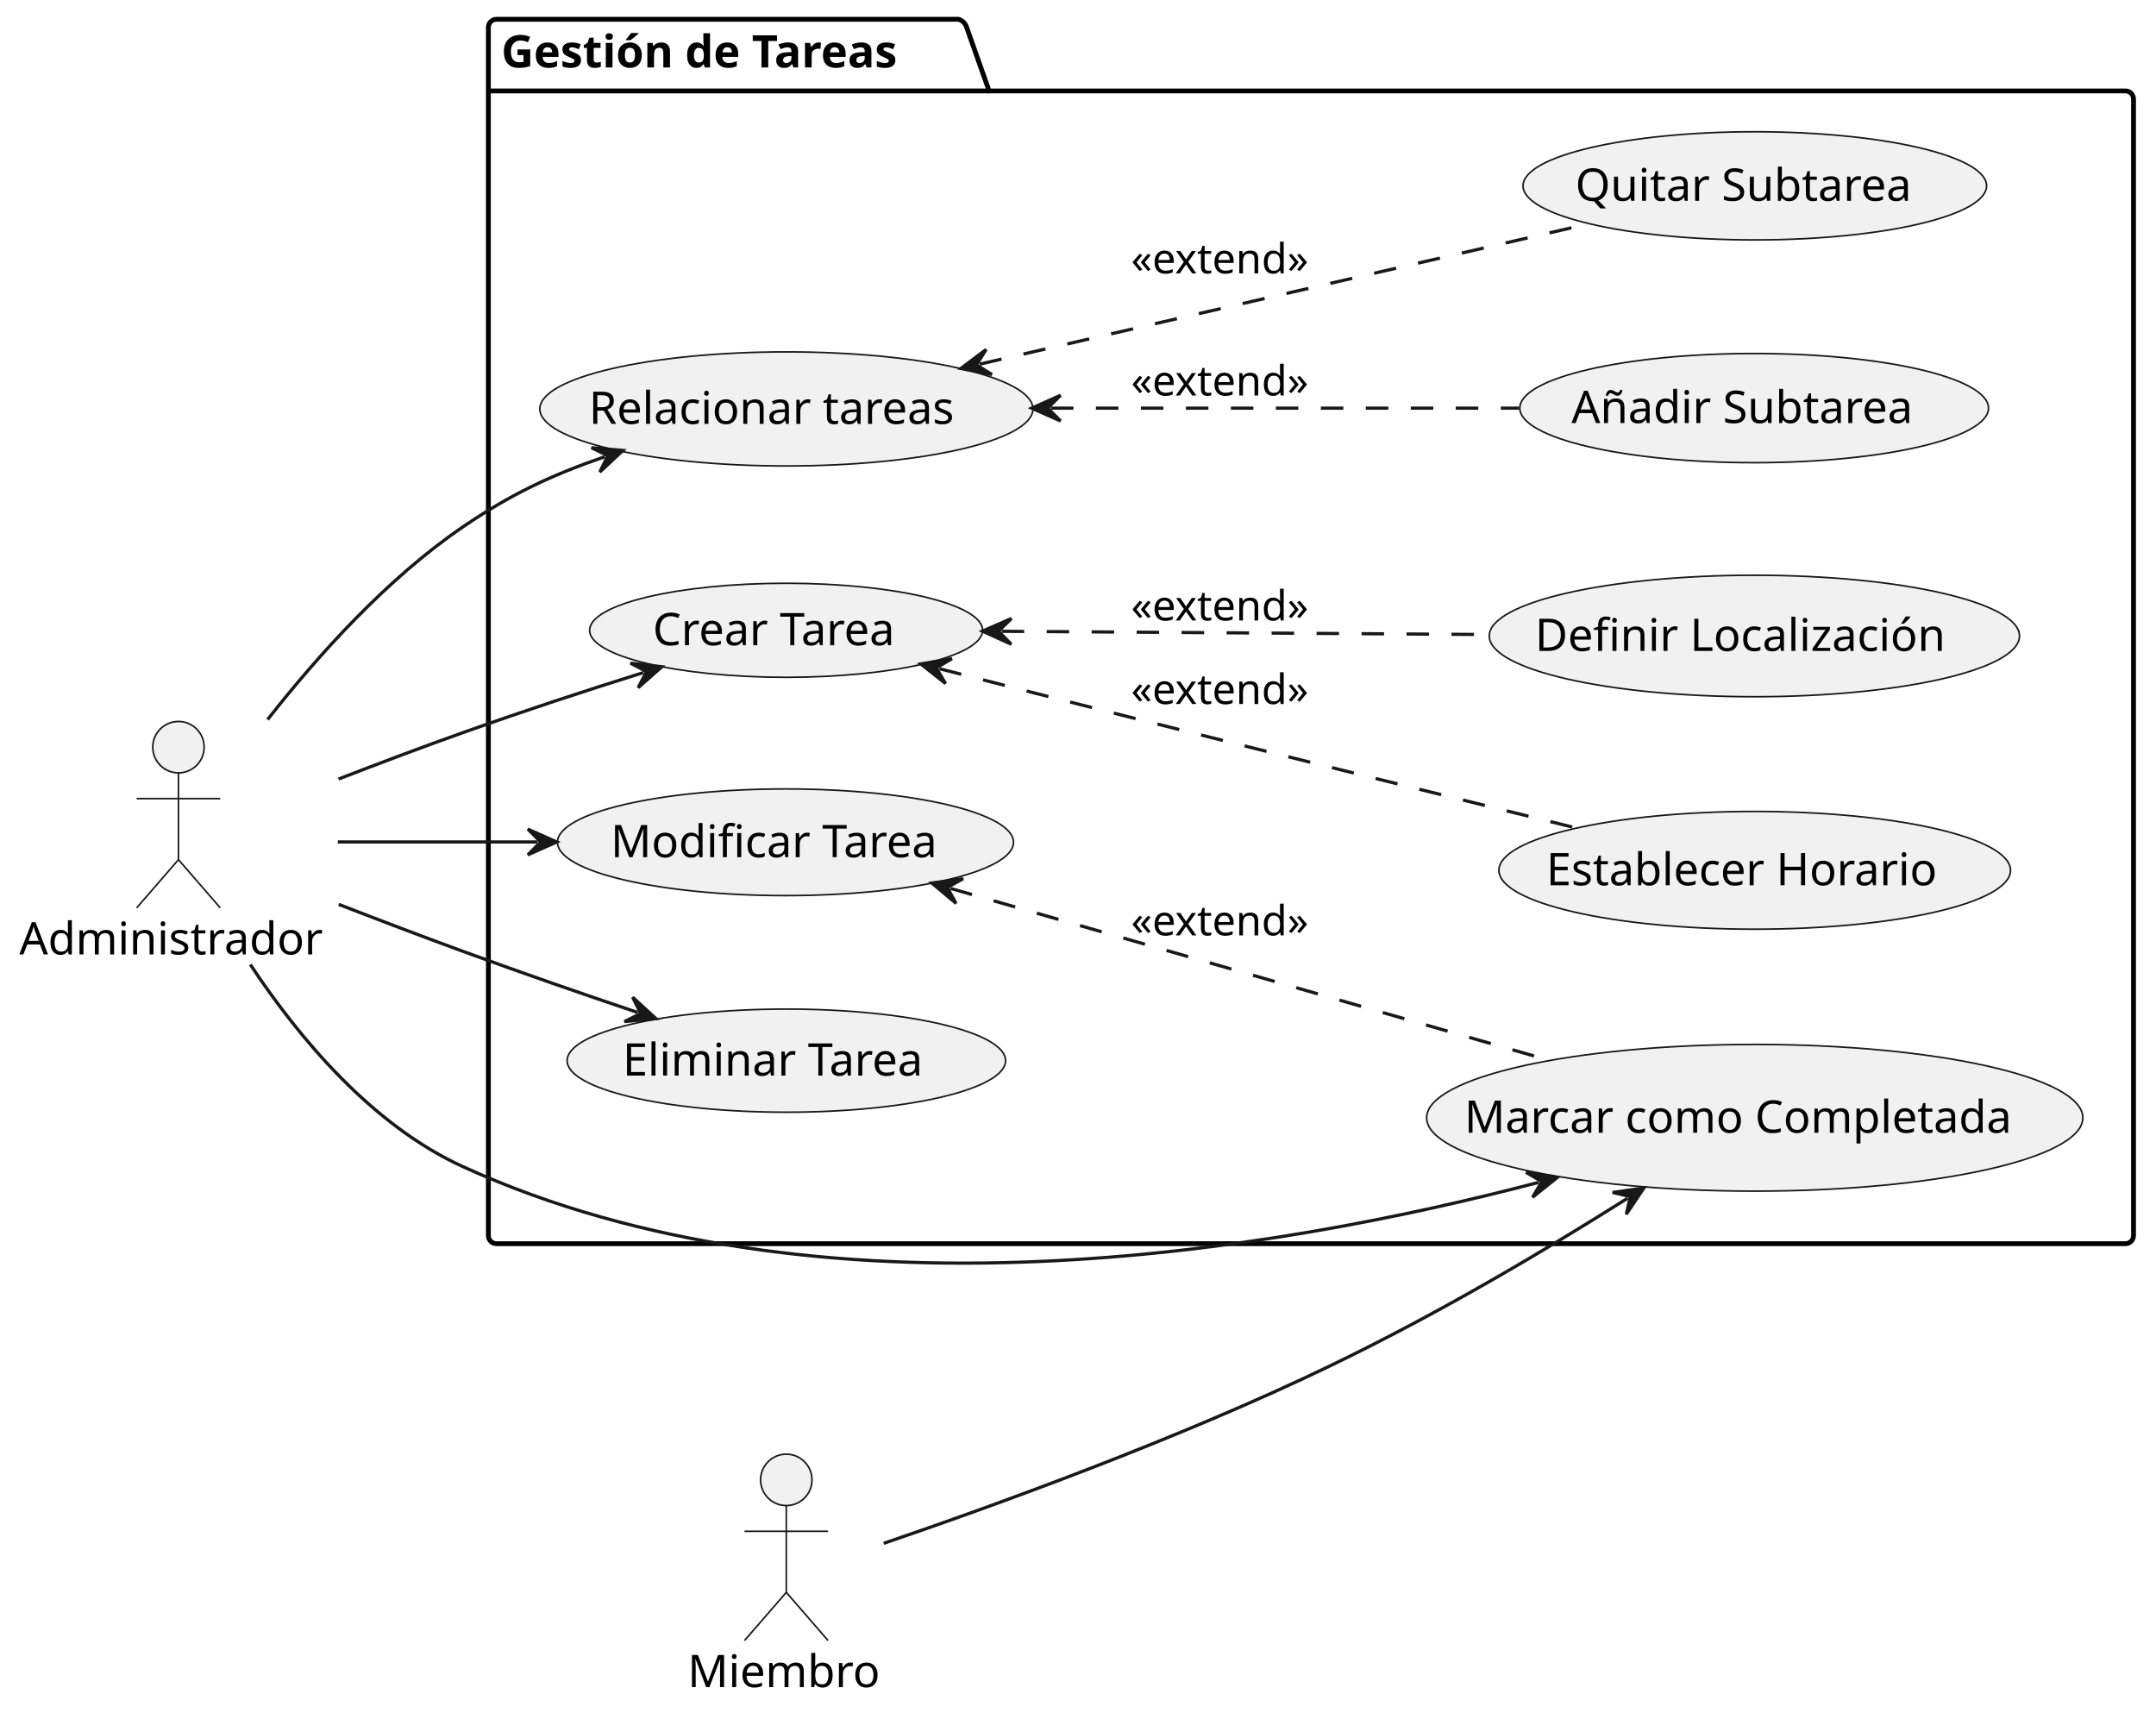
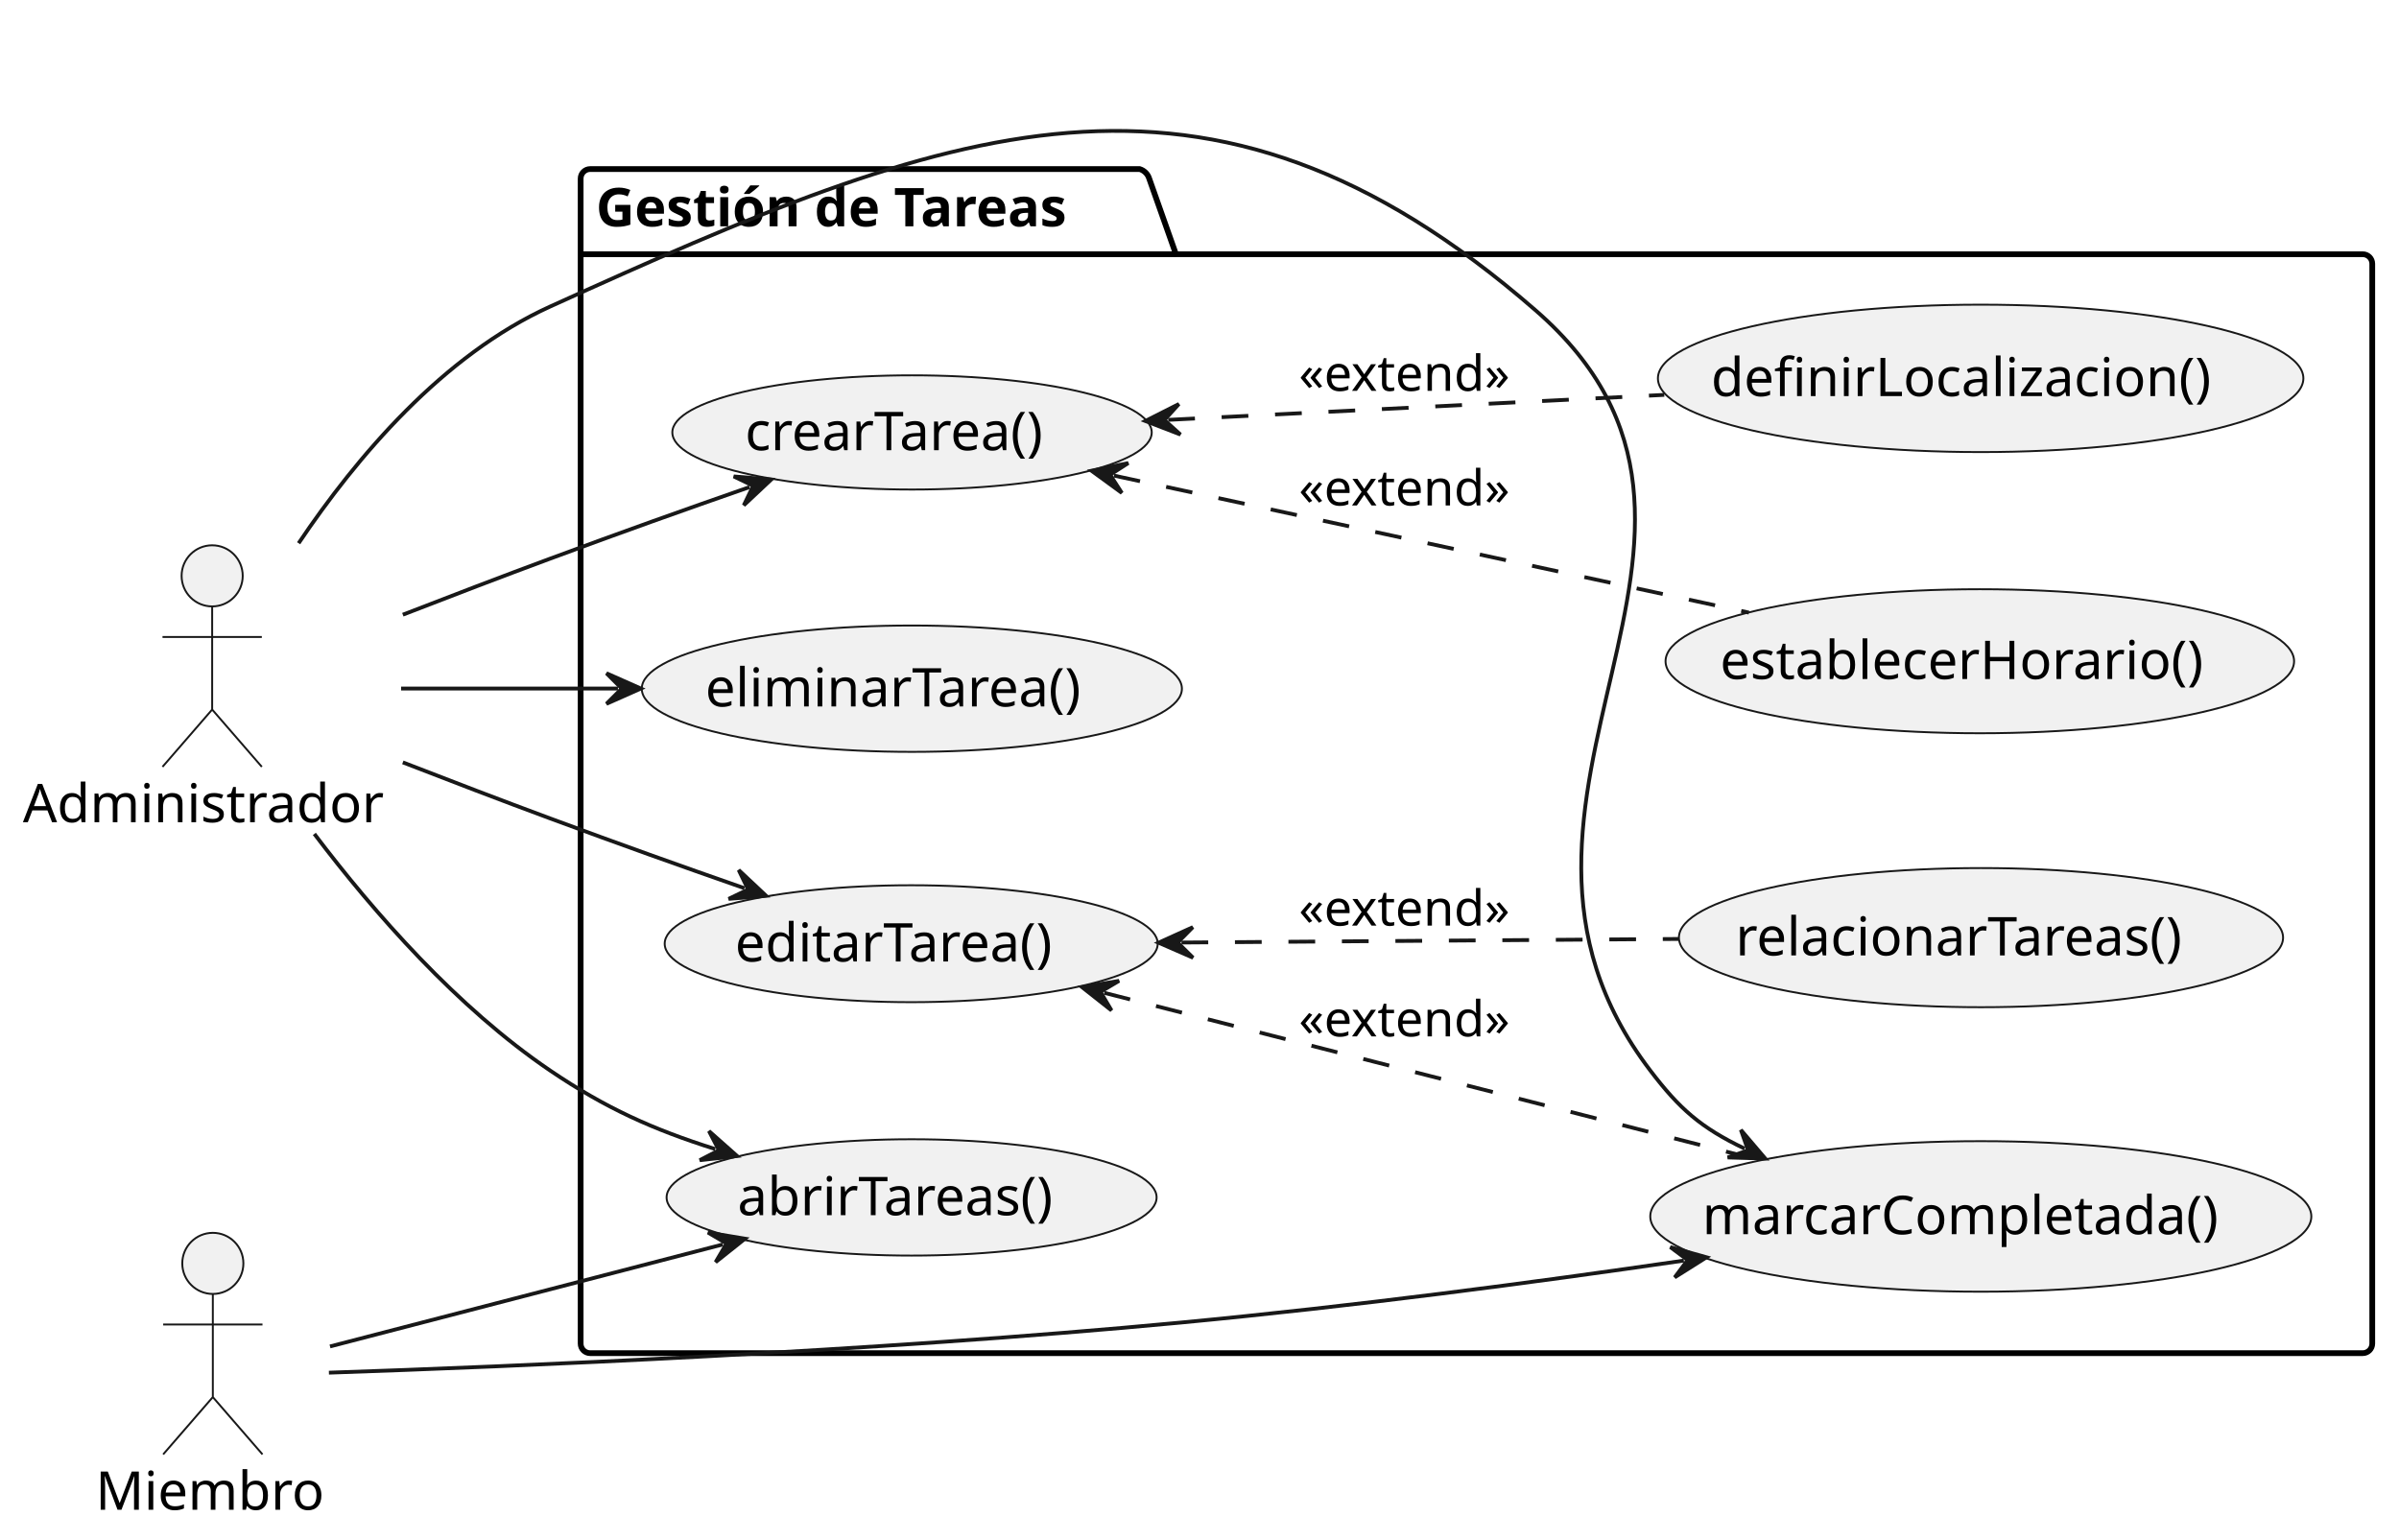
- <svg xmlns="http://www.w3.org/2000/svg" contentStyleType="text/css" data-diagram-type="DESCRIPTION" height="533px" preserveAspectRatio="none" style="width:671px;height:533px;background:#FFFFFF;" version="1.1" viewBox="0 0 671 533" width="671px" zoomAndPan="magnify">
+ <svg xmlns="http://www.w3.org/2000/svg" contentStyleType="text/css" data-diagram-type="DESCRIPTION" height="403px" preserveAspectRatio="none" style="width:628px;height:403px;background:#FFFFFF;" version="1.1" viewBox="0 0 628 403" width="628px" zoomAndPan="magnify">
  <defs />
  <g>
    <g class="cluster" data-entity="Gesti.n de Tareas" data-source-line="5" data-uid="ent0004" id="cluster_Gesti.n de Tareas">
-       <path d="M154.5,6 L298.337,6 A3.75,3.75 0 0 1 300.837,8.5 L307.837,28.297 L661.5,28.297 A2.5,2.5 0 0 1 664,30.797 L664,384.5 A2.5,2.5 0 0 1 661.5,387 L154.5,387 A2.5,2.5 0 0 1 152,384.5 L152,8.5 A2.5,2.5 0 0 1 154.5,6" fill="none" style="stroke:#000000;stroke-width:1.5;" />
-       <line style="stroke:#000000;stroke-width:1.5;" x1="152" x2="307.837" y1="28.297" y2="28.297" />
-       <text fill="#000000" font-family="sans-serif" font-size="14" font-weight="bold" lengthAdjust="spacing" textLength="142.837" x="156" y="20.995">Gestión de Tareas</text>
+       <path d="M154.5,44.26 L298.337,44.26 A3.75,3.75 0 0 1 300.837,46.76 L307.837,66.557 L618.5,66.557 A2.5,2.5 0 0 1 621,69.057 L621,351.76 A2.5,2.5 0 0 1 618.5,354.26 L154.5,354.26 A2.5,2.5 0 0 1 152,351.76 L152,46.76 A2.5,2.5 0 0 1 154.5,44.26" fill="none" style="stroke:#000000;stroke-width:1.5;" />
+       <line style="stroke:#000000;stroke-width:1.5;" x1="152" x2="307.837" y1="66.557" y2="66.557" />
+       <text fill="#000000" font-family="sans-serif" font-size="14" font-weight="bold" lengthAdjust="spacing" textLength="142.837" x="156" y="59.255">Gestión de Tareas</text>
    </g>
-     <g class="entity" data-entity="UC5" data-source-line="6" data-uid="ent0005" id="entity_UC5">
-       <ellipse cx="244.742" cy="127.248" fill="#F1F1F1" rx="76.742" ry="17.748" style="stroke:#181818;stroke-width:0.5;" />
-       <text fill="#000000" font-family="sans-serif" font-size="14" lengthAdjust="spacing" textLength="122.931" x="183.277" y="131.897">Relacionar tareas</text>
+     <g class="entity" data-entity="UC1" data-source-line="6" data-uid="ent0005" id="entity_UC1">
+       <ellipse cx="238.748" cy="113.21" fill="#F1F1F1" rx="62.748" ry="14.95" style="stroke:#181818;stroke-width:0.5;" />
+       <text fill="#000000" font-family="sans-serif" font-size="14" lengthAdjust="spacing" textLength="87.404" x="195.046" y="117.858">crearTarea()</text>
    </g>
-     <g class="entity" data-entity="UC1" data-source-line="7" data-uid="ent0006" id="entity_UC1">
-       <ellipse cx="244.66" cy="196.132" fill="#F1F1F1" rx="61.16" ry="14.632" style="stroke:#181818;stroke-width:0.5;" />
-       <text fill="#000000" font-family="sans-serif" font-size="14" lengthAdjust="spacing" textLength="83.009" x="203.155" y="200.78">Crear Tarea</text>
+     <g class="entity" data-entity="UC2" data-source-line="7" data-uid="ent0006" id="entity_UC2">
+       <ellipse cx="238.53" cy="247.066" fill="#F1F1F1" rx="64.53" ry="15.306" style="stroke:#181818;stroke-width:0.5;" />
+       <text fill="#000000" font-family="sans-serif" font-size="14" lengthAdjust="spacing" textLength="92.217" x="192.421" y="251.714">editarTarea()</text>
    </g>
-     <g class="entity" data-entity="UC2" data-source-line="8" data-uid="ent0007" id="entity_UC2">
-       <ellipse cx="244.466" cy="262.093" fill="#F1F1F1" rx="70.966" ry="16.593" style="stroke:#181818;stroke-width:0.5;" />
-       <text fill="#000000" font-family="sans-serif" font-size="14" lengthAdjust="spacing" textLength="108.801" x="190.065" y="266.742">Modificar Tarea</text>
+     <g class="entity" data-entity="UC3" data-source-line="8" data-uid="ent0007" id="entity_UC3">
+       <ellipse cx="238.698" cy="180.3" fill="#F1F1F1" rx="70.698" ry="16.54" style="stroke:#181818;stroke-width:0.5;" />
+       <text fill="#000000" font-family="sans-serif" font-size="14" lengthAdjust="spacing" textLength="108.131" x="184.632" y="184.948">eliminarTarea()</text>
    </g>
-     <g class="entity" data-entity="UC3" data-source-line="9" data-uid="ent0008" id="entity_UC3">
-       <ellipse cx="244.733" cy="330.046" fill="#F1F1F1" rx="68.233" ry="16.047" style="stroke:#181818;stroke-width:0.5;" />
-       <text fill="#000000" font-family="sans-serif" font-size="14" lengthAdjust="spacing" textLength="101.89" x="193.788" y="334.695">Eliminar Tarea</text>
+     <g class="entity" data-entity="UC4" data-source-line="9" data-uid="ent0008" id="entity_UC4">
+       <ellipse cx="518.526" cy="318.465" fill="#F1F1F1" rx="86.526" ry="19.705" style="stroke:#181818;stroke-width:0.5;" />
+       <text fill="#000000" font-family="sans-serif" font-size="14" lengthAdjust="spacing" textLength="145.831" x="445.611" y="323.114">marcarCompletada()</text>
    </g>
-     <g class="entity" data-entity="UC4" data-source-line="10" data-uid="ent0009" id="entity_UC4">
-       <ellipse cx="546.118" cy="347.824" fill="#F1F1F1" rx="102.118" ry="22.824" style="stroke:#181818;stroke-width:0.5;" />
-       <text fill="#000000" font-family="sans-serif" font-size="14" lengthAdjust="spacing" textLength="180.715" x="455.761" y="352.472">Marcar como Completada</text>
+     <g class="entity" data-entity="UC5" data-source-line="10" data-uid="ent0009" id="entity_UC5">
+       <ellipse cx="518.577" cy="245.475" fill="#F1F1F1" rx="79.077" ry="18.215" style="stroke:#181818;stroke-width:0.5;" />
+       <text fill="#000000" font-family="sans-serif" font-size="14" lengthAdjust="spacing" textLength="128.495" x="454.329" y="250.124">relacionarTareas()</text>
    </g>
-     <g class="entity" data-entity="UC5a" data-source-line="11" data-uid="ent0010" id="entity_UC5a">
-       <ellipse cx="545.932" cy="126.986" fill="#F1F1F1" rx="72.931" ry="16.986" style="stroke:#181818;stroke-width:0.5;" />
-       <text fill="#000000" font-family="sans-serif" font-size="14" lengthAdjust="spacing" textLength="113.675" x="489.094" y="131.635">Añadir Subtarea</text>
+     <g class="entity" data-entity="UC6" data-source-line="11" data-uid="ent0010" id="entity_UC6">
+       <ellipse cx="518.269" cy="173.114" fill="#F1F1F1" rx="82.269" ry="18.854" style="stroke:#181818;stroke-width:0.5;" />
+       <text fill="#000000" font-family="sans-serif" font-size="14" lengthAdjust="spacing" textLength="135.994" x="450.272" y="177.762">establecerHorario()</text>
    </g>
-     <g class="entity" data-entity="UC5b" data-source-line="12" data-uid="ent0011" id="entity_UC5b">
-       <ellipse cx="546.139" cy="57.828" fill="#F1F1F1" rx="72.139" ry="16.828" style="stroke:#181818;stroke-width:0.5;" />
-       <text fill="#000000" font-family="sans-serif" font-size="14" lengthAdjust="spacing" textLength="111.72" x="490.279" y="62.476">Quitar Subtarea</text>
+     <g class="entity" data-entity="UC7" data-source-line="12" data-uid="ent0011" id="entity_UC7">
+       <ellipse cx="518.484" cy="99.057" fill="#F1F1F1" rx="84.484" ry="19.297" style="stroke:#181818;stroke-width:0.5;" />
+       <text fill="#000000" font-family="sans-serif" font-size="14" lengthAdjust="spacing" textLength="141.135" x="447.917" y="103.705">definirLocalizacion()</text>
    </g>
-     <g class="entity" data-entity="UC6" data-source-line="13" data-uid="ent0012" id="entity_UC6">
-       <ellipse cx="546.109" cy="270.822" fill="#F1F1F1" rx="79.609" ry="18.322" style="stroke:#181818;stroke-width:0.5;" />
-       <text fill="#000000" font-family="sans-serif" font-size="14" lengthAdjust="spacing" textLength="129.753" x="481.232" y="275.47">Establecer Horario</text>
-     </g>
-     <g class="entity" data-entity="UC7" data-source-line="14" data-uid="ent0013" id="entity_UC7">
-       <ellipse cx="546.009" cy="197.902" fill="#F1F1F1" rx="82.509" ry="18.902" style="stroke:#181818;stroke-width:0.5;" />
-       <text fill="#000000" font-family="sans-serif" font-size="14" lengthAdjust="spacing" textLength="136.555" x="477.732" y="202.55">Definir Localización</text>
+     <g class="entity" data-entity="UC8" data-source-line="13" data-uid="ent0012" id="entity_UC8">
+       <ellipse cx="238.636" cy="313.487" fill="#F1F1F1" rx="64.136" ry="15.227" style="stroke:#181818;stroke-width:0.5;" />
+       <text fill="#000000" font-family="sans-serif" font-size="14" lengthAdjust="spacing" textLength="91.164" x="193.054" y="318.136">abrirTareas()</text>
    </g>
    <g class="entity" data-entity="Admin" data-source-line="2" data-uid="ent0002" id="entity_Admin">
-       <ellipse cx="55.54" cy="232.5" fill="#F1F1F1" rx="8" ry="8" style="stroke:#181818;stroke-width:0.5;" />
-       <path d="M55.54,240.5 L55.54,267.5 M42.54,248.5 L68.54,248.5 M55.54,267.5 L42.54,282.5 M55.54,267.5 L68.54,282.5" fill="none" style="stroke:#181818;stroke-width:0.5;" />
-       <text fill="#000000" font-family="sans-serif" font-size="14" lengthAdjust="spacing" textLength="99.08" x="6" y="296.995">Administrador</text>
+       <ellipse cx="55.54" cy="150.76" fill="#F1F1F1" rx="8" ry="8" style="stroke:#181818;stroke-width:0.5;" />
+       <path d="M55.54,158.76 L55.54,185.76 M42.54,166.76 L68.54,166.76 M55.54,185.76 L42.54,200.76 M55.54,185.76 L68.54,200.76" fill="none" style="stroke:#181818;stroke-width:0.5;" />
+       <text fill="#000000" font-family="sans-serif" font-size="14" lengthAdjust="spacing" textLength="99.08" x="6" y="215.255">Administrador</text>
    </g>
    <g class="entity" data-entity="Miem" data-source-line="3" data-uid="ent0003" id="entity_Miem">
-       <ellipse cx="244.714" cy="460.5" fill="#F1F1F1" rx="8" ry="8" style="stroke:#181818;stroke-width:0.5;" />
-       <path d="M244.714,468.5 L244.714,495.5 M231.714,476.5 L257.714,476.5 M244.714,495.5 L231.714,510.5 M244.714,495.5 L257.714,510.5" fill="none" style="stroke:#181818;stroke-width:0.5;" />
-       <text fill="#000000" font-family="sans-serif" font-size="14" lengthAdjust="spacing" textLength="61.428" x="214" y="524.995">Miembro</text>
+       <ellipse cx="55.714" cy="330.76" fill="#F1F1F1" rx="8" ry="8" style="stroke:#181818;stroke-width:0.5;" />
+       <path d="M55.714,338.76 L55.714,365.76 M42.714,346.76 L68.714,346.76 M55.714,365.76 L42.714,380.76 M55.714,365.76 L68.714,380.76" fill="none" style="stroke:#181818;stroke-width:0.5;" />
+       <text fill="#000000" font-family="sans-serif" font-size="14" lengthAdjust="spacing" textLength="61.428" x="25" y="395.255">Miembro</text>
    </g>
-     <g class="link" data-entity-1="Admin" data-entity-2="UC1" data-source-line="17" data-uid="lnk14" id="link_Admin_UC1">
-       <path d="M105.36,242.42 C117.9,237.56 131.41,232.47 144,228 C164.35,220.78 181.556,215.158 200.276,209.278" fill="none" id="Admin-to-UC1" style="stroke:#181818;stroke-width:1;" />
-       <polygon fill="#181818" points="206,207.48,196.215,206.361,201.23,208.978,198.612,213.993,206,207.48" style="stroke:#181818;stroke-width:1;" />
+     <g class="link" data-entity-1="Admin" data-entity-2="UC1" data-source-line="16" data-uid="lnk13" id="link_Admin_UC1">
+       <path d="M105.45,160.93 C117.99,156.06 131.47,150.9 144,146.26 C163.05,139.2 178.735,133.616 196.225,127.516" fill="none" id="Admin-to-UC1" style="stroke:#181818;stroke-width:1;" />
+       <polygon fill="#181818" points="201.89,125.54,192.075,124.727,197.169,127.187,194.709,132.281,201.89,125.54" style="stroke:#181818;stroke-width:1;" />
    </g>
-     <g class="link" data-entity-1="Admin" data-entity-2="UC2" data-source-line="18" data-uid="lnk15" id="link_Admin_UC2">
-       <path d="M105.14,262 C125.92,262 144.57,262 167.27,262" fill="none" id="Admin-to-UC2" style="stroke:#181818;stroke-width:1;" />
-       <polygon fill="#181818" points="173.27,262,164.27,258,168.27,262,164.27,266,173.27,262" style="stroke:#181818;stroke-width:1;" />
+     <g class="link" data-entity-1="Admin" data-entity-2="UC3" data-source-line="17" data-uid="lnk14" id="link_Admin_UC3">
+       <path d="M105,180.26 C124.27,180.26 140.8,180.26 161.76,180.26" fill="none" id="Admin-to-UC3" style="stroke:#181818;stroke-width:1;" />
+       <polygon fill="#181818" points="167.76,180.26,158.76,176.26,162.76,180.26,158.76,184.26,167.76,180.26" style="stroke:#181818;stroke-width:1;" />
    </g>
-     <g class="link" data-entity-1="Admin" data-entity-2="UC3" data-source-line="19" data-uid="lnk16" id="link_Admin_UC3">
-       <path d="M105.42,281.42 C117.96,286.28 131.45,291.42 144,296 C163.72,303.2 180.114,308.874 198.454,315.054" fill="none" id="Admin-to-UC3" style="stroke:#181818;stroke-width:1;" />
-       <polygon fill="#181818" points="204.14,316.97,196.888,310.305,199.402,315.373,194.334,317.887,204.14,316.97" style="stroke:#181818;stroke-width:1;" />
+     <g class="link" data-entity-1="Admin" data-entity-2="UC4" data-source-line="18" data-uid="lnk15" id="link_Admin_UC4">
+       <path d="M78.17,142.22 C93.37,119.63 115.96,92.99 144,80.26 C248.42,32.88 315.49,6 402,81.26 C469.48,139.97 377.79,209.11 432,280.26 C439.68,290.34 445.21,295.206 456.7,300.716" fill="none" id="Admin-to-UC4" style="stroke:#181818;stroke-width:1;" />
+       <polygon fill="#181818" points="462.11,303.31,455.724,295.812,457.602,301.148,452.265,303.025,462.11,303.31" style="stroke:#181818;stroke-width:1;" />
    </g>
-     <g class="link" data-entity-1="Admin" data-entity-2="UC4" data-source-line="20" data-uid="lnk17" id="link_Admin_UC4">
-       <path d="M77.91,300.15 C93.07,323.02 115.72,350.08 144,363 C255.53,413.94 397.436,389.272 478.866,367.922" fill="none" id="Admin-to-UC4" style="stroke:#181818;stroke-width:1;" />
-       <polygon fill="#181818" points="484.67,366.4,474.95,364.813,479.834,367.668,476.979,372.552,484.67,366.4" style="stroke:#181818;stroke-width:1;" />
+     <g class="link" data-entity-1="Admin" data-entity-2="UC8" data-source-line="19" data-uid="lnk16" id="link_Admin_UC8">
+       <path d="M82.29,218.32 C98.02,239.08 119.75,263.82 144,280.26 C158.68,290.21 170.96,295.677 187.24,300.837" fill="none" id="Admin-to-UC8" style="stroke:#181818;stroke-width:1;" />
+       <polygon fill="#181818" points="192.96,302.65,185.589,296.118,188.194,301.139,183.172,303.744,192.96,302.65" style="stroke:#181818;stroke-width:1;" />
    </g>
-     <g class="link" data-entity-1="Miem" data-entity-2="UC4" data-source-line="21" data-uid="lnk18" id="link_Miem_UC4">
-       <path d="M275.03,480.25 C309.16,468.61 366.7,447.83 414,425 C448.33,408.43 480.563,389.228 506.553,372.858" fill="none" id="Miem-to-UC4" style="stroke:#181818;stroke-width:1;" />
-       <polygon fill="#181818" points="511.63,369.66,501.883,371.072,507.399,372.325,506.147,377.841,511.63,369.66" style="stroke:#181818;stroke-width:1;" />
+     <g class="link" data-entity-1="UC2" data-entity-2="Admin" data-source-line="20" data-uid="lnk18" id="link_UC2_Admin">
+       <path d="M194.886,232.541 C177.656,226.521 162.56,221.14 144,214.26 C131.47,209.62 117.99,204.46 105.45,199.59" fill="none" id="UC2-backto-Admin" style="stroke:#181818;stroke-width:1;" />
+       <polygon fill="#181818" points="200.55,234.52,193.373,227.775,195.83,232.871,190.734,235.328,200.55,234.52" style="stroke:#181818;stroke-width:1;" />
    </g>
-     <g class="link" data-entity-1="Admin" data-entity-2="UC5" data-source-line="22" data-uid="lnk19" id="link_Admin_UC5">
-       <path d="M83.29,223.91 C99.04,203.82 120.45,180.07 144,164 C158.99,153.77 171.509,147.889 188.209,142.119" fill="none" id="Admin-to-UC5" style="stroke:#181818;stroke-width:1;" />
-       <polygon fill="#181818" points="193.88,140.16,184.067,139.318,189.154,141.793,186.68,146.88,193.88,140.16" style="stroke:#181818;stroke-width:1;" />
+     <g class="link" data-entity-1="Miem" data-entity-2="UC8" data-source-line="21" data-uid="lnk19" id="link_Miem_UC8">
+       <path d="M86.39,352.5 C116.01,344.81 155.852,334.457 189.232,325.797" fill="none" id="Miem-to-UC8" style="stroke:#181818;stroke-width:1;" />
+       <polygon fill="#181818" points="195.04,324.29,185.324,322.678,190.2,325.546,187.333,330.422,195.04,324.29" style="stroke:#181818;stroke-width:1;" />
    </g>
-     <g class="link" data-entity-1="UC5" data-entity-2="UC5a" data-source-line="23" data-uid="lnk20" id="link_UC5_UC5a">
-       <path d="M327.08,127 C373.6,127 426.91,127 472.8,127" fill="none" id="UC5-backto-UC5a" style="stroke:#181818;stroke-width:1;stroke-dasharray:7,7;" />
-       <polygon fill="#181818" points="321.08,127,330.08,131,326.08,127,330.08,123,321.08,127" style="stroke:#181818;stroke-width:1;" />
-       <text fill="#000000" font-family="sans-serif" font-size="13" lengthAdjust="spacing" textLength="61.185" x="352" y="123.067">«extend»</text>
+     <g class="link" data-entity-1="Miem" data-entity-2="UC4" data-source-line="22" data-uid="lnk20" id="link_Miem_UC4">
+       <path d="M86.1,359.37 C133.32,357.78 228.58,353.88 309,346.26 C355,341.9 400.512,335.884 440.793,330.024" fill="none" id="Miem-to-UC4" style="stroke:#181818;stroke-width:1;" />
+       <polygon fill="#181818" points="446.73,329.16,437.248,326.497,441.782,329.88,438.4,334.414,446.73,329.16" style="stroke:#181818;stroke-width:1;" />
    </g>
-     <g class="link" data-entity-1="UC5" data-entity-2="UC5b" data-source-line="24" data-uid="lnk21" id="link_UC5_UC5b">
-       <path d="M304.887,113.314 C360.077,100.603 439.65,82.27 493.92,69.77" fill="none" id="UC5-backto-UC5b" style="stroke:#181818;stroke-width:1;stroke-dasharray:7,7;" />
-       <polygon fill="#181818" points="299.04,114.66,308.708,116.538,303.913,113.538,306.913,108.742,299.04,114.66" style="stroke:#181818;stroke-width:1;" />
-       <text fill="#000000" font-family="sans-serif" font-size="13" lengthAdjust="spacing" textLength="61.185" x="352" y="85.067">«extend»</text>
+     <g class="link" data-entity-1="UC2" data-entity-2="UC5" data-source-line="23" data-uid="lnk21" id="link_UC2_UC5">
+       <path d="M309.28,246.757 C349.76,246.467 396.41,246.13 439.39,245.82" fill="none" id="UC2-backto-UC5" style="stroke:#181818;stroke-width:1;stroke-dasharray:7,7;" />
+       <polygon fill="#181818" points="303.28,246.8,312.308,250.735,308.28,246.764,312.251,242.736,303.28,246.8" style="stroke:#181818;stroke-width:1;" />
+       <text fill="#000000" font-family="sans-serif" font-size="13" lengthAdjust="spacing" textLength="61.185" x="340" y="242.327">«extend»</text>
    </g>
-     <g class="link" data-entity-1="UC2" data-entity-2="UC4" data-source-line="25" data-uid="lnk22" id="link_UC2_UC4">
-       <path d="M295.777,276.435 C346.707,291.055 424.69,313.45 482.22,329.97" fill="none" id="UC2-backto-UC4" style="stroke:#181818;stroke-width:1;stroke-dasharray:7,7;" />
-       <polygon fill="#181818" points="290.01,274.78,297.557,281.108,294.816,276.16,299.764,273.418,290.01,274.78" style="stroke:#181818;stroke-width:1;" />
-       <text fill="#000000" font-family="sans-serif" font-size="13" lengthAdjust="spacing" textLength="61.185" x="352" y="291.067">«extend»</text>
+     <g class="link" data-entity-1="UC2" data-entity-2="UC4" data-source-line="24" data-uid="lnk22" id="link_UC2_UC4">
+       <path d="M289.053,259.916 C336.913,272.146 407.99,290.29 460.53,303.71" fill="none" id="UC2-backto-UC4" style="stroke:#181818;stroke-width:1;stroke-dasharray:7,7;" />
+       <polygon fill="#181818" points="283.24,258.43,290.969,264.534,288.084,259.668,292.95,256.783,283.24,258.43" style="stroke:#181818;stroke-width:1;" />
+       <text fill="#000000" font-family="sans-serif" font-size="13" lengthAdjust="spacing" textLength="61.185" x="340" y="271.327">«extend»</text>
    </g>
-     <g class="link" data-entity-1="UC1" data-entity-2="UC6" data-source-line="26" data-uid="lnk23" id="link_UC1_UC6">
-       <path d="M292.372,208.082 C311.892,213.092 329.73,217.65 351,223 C398.11,234.86 451.71,248.1 490.62,257.67" fill="none" id="UC1-backto-UC6" style="stroke:#181818;stroke-width:1;stroke-dasharray:7,7;" />
-       <polygon fill="#181818" points="286.56,206.59,294.283,212.702,291.403,207.833,296.272,204.953,286.56,206.59" style="stroke:#181818;stroke-width:1;" />
-       <text fill="#000000" font-family="sans-serif" font-size="13" lengthAdjust="spacing" textLength="61.185" x="352" y="219.067">«extend»</text>
+     <g class="link" data-entity-1="UC1" data-entity-2="UC6" data-source-line="25" data-uid="lnk23" id="link_UC1_UC6">
+       <path d="M291.585,124.506 C338.755,134.686 406.29,149.26 457.82,160.38" fill="none" id="UC1-backto-UC6" style="stroke:#181818;stroke-width:1;stroke-dasharray:7,7;" />
+       <polygon fill="#181818" points="285.72,123.24,293.674,129.049,290.608,124.295,295.361,121.229,285.72,123.24" style="stroke:#181818;stroke-width:1;" />
+       <text fill="#000000" font-family="sans-serif" font-size="13" lengthAdjust="spacing" textLength="61.185" x="340" y="132.327">«extend»</text>
    </g>
-     <g class="link" data-entity-1="UC1" data-entity-2="UC7" data-source-line="27" data-uid="lnk24" id="link_UC1_UC7">
-       <path d="M311.75,196.44 C357.01,196.74 413.52,197.12 463.28,197.45" fill="none" id="UC1-backto-UC7" style="stroke:#181818;stroke-width:1;stroke-dasharray:7,7;" />
-       <polygon fill="#181818" points="305.75,196.4,314.723,200.46,310.75,196.433,314.776,192.46,305.75,196.4" style="stroke:#181818;stroke-width:1;" />
-       <text fill="#000000" font-family="sans-serif" font-size="13" lengthAdjust="spacing" textLength="61.185" x="352" y="193.067">«extend»</text>
+     <g class="link" data-entity-1="UC1" data-entity-2="UC7" data-source-line="26" data-uid="lnk24" id="link_UC1_UC7">
+       <path d="M305.812,109.919 C345.582,107.919 392.16,105.57 435.67,103.38" fill="none" id="UC1-backto-UC7" style="stroke:#181818;stroke-width:1;stroke-dasharray:7,7;" />
+       <polygon fill="#181818" points="299.82,110.22,309.01,113.763,304.814,109.969,308.608,105.773,299.82,110.22" style="stroke:#181818;stroke-width:1;" />
+       <text fill="#000000" font-family="sans-serif" font-size="13" lengthAdjust="spacing" textLength="61.185" x="340" y="102.327">«extend»</text>
    </g>
  </g>
</svg>
